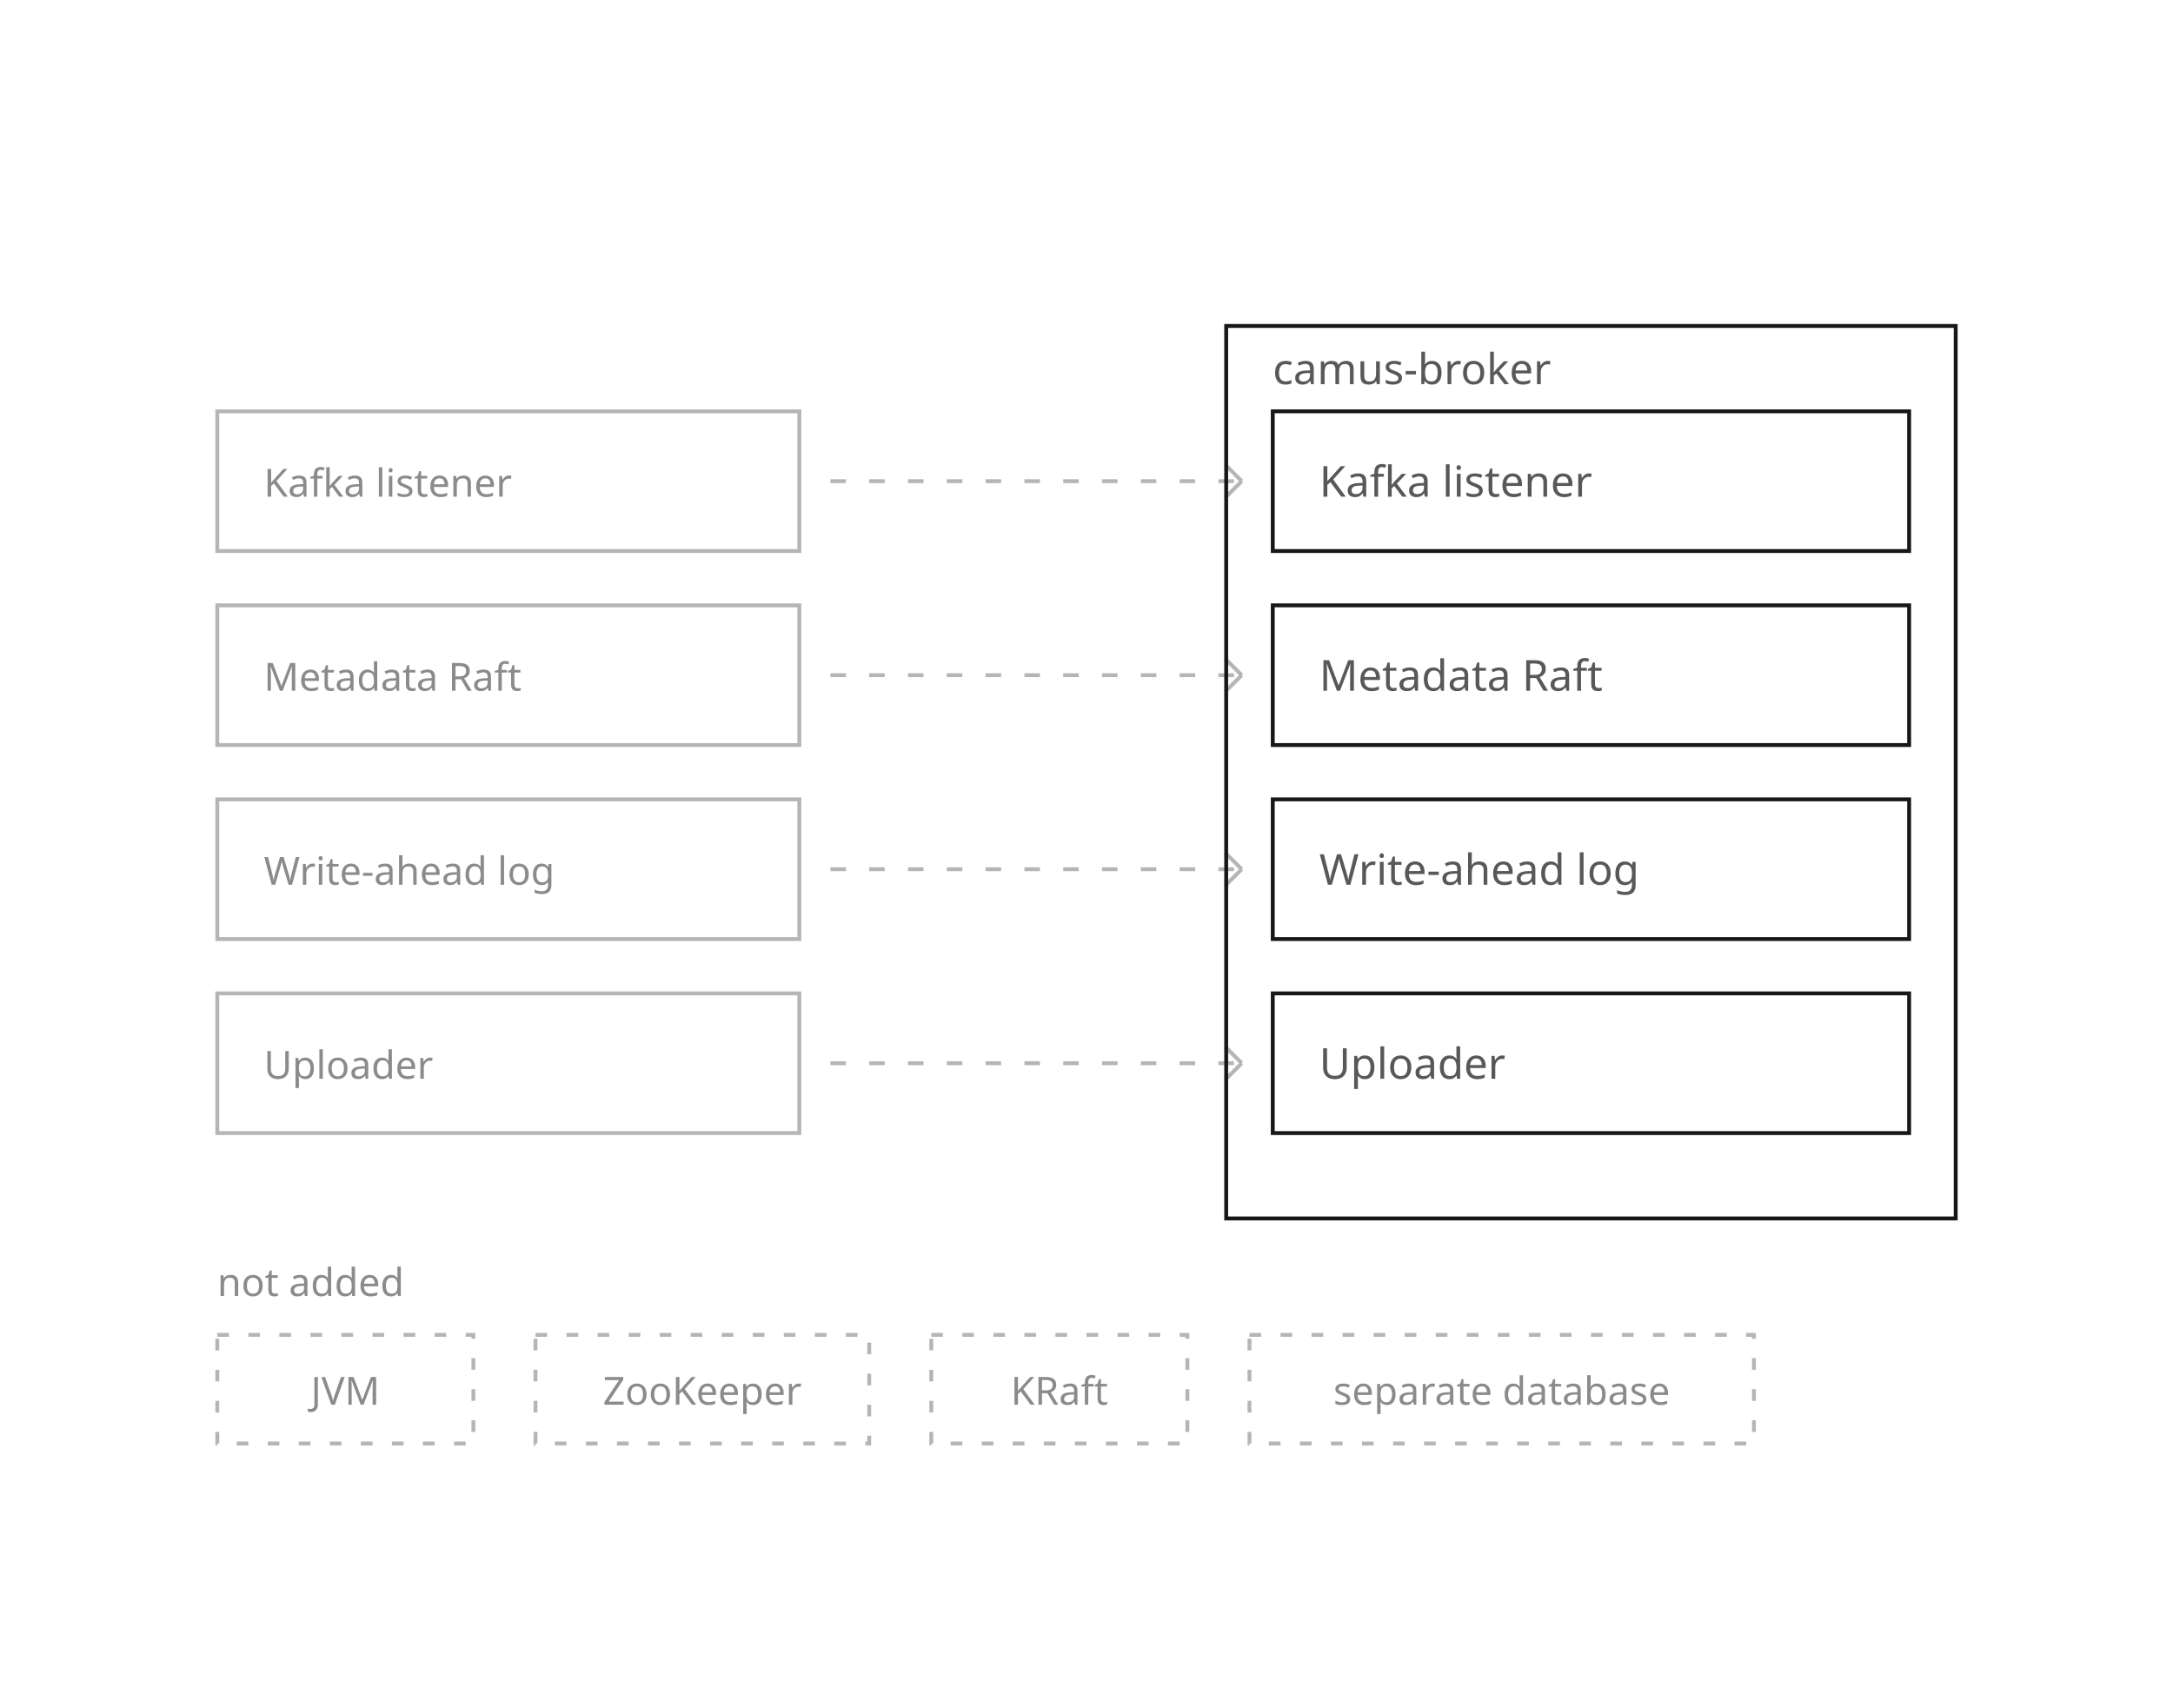
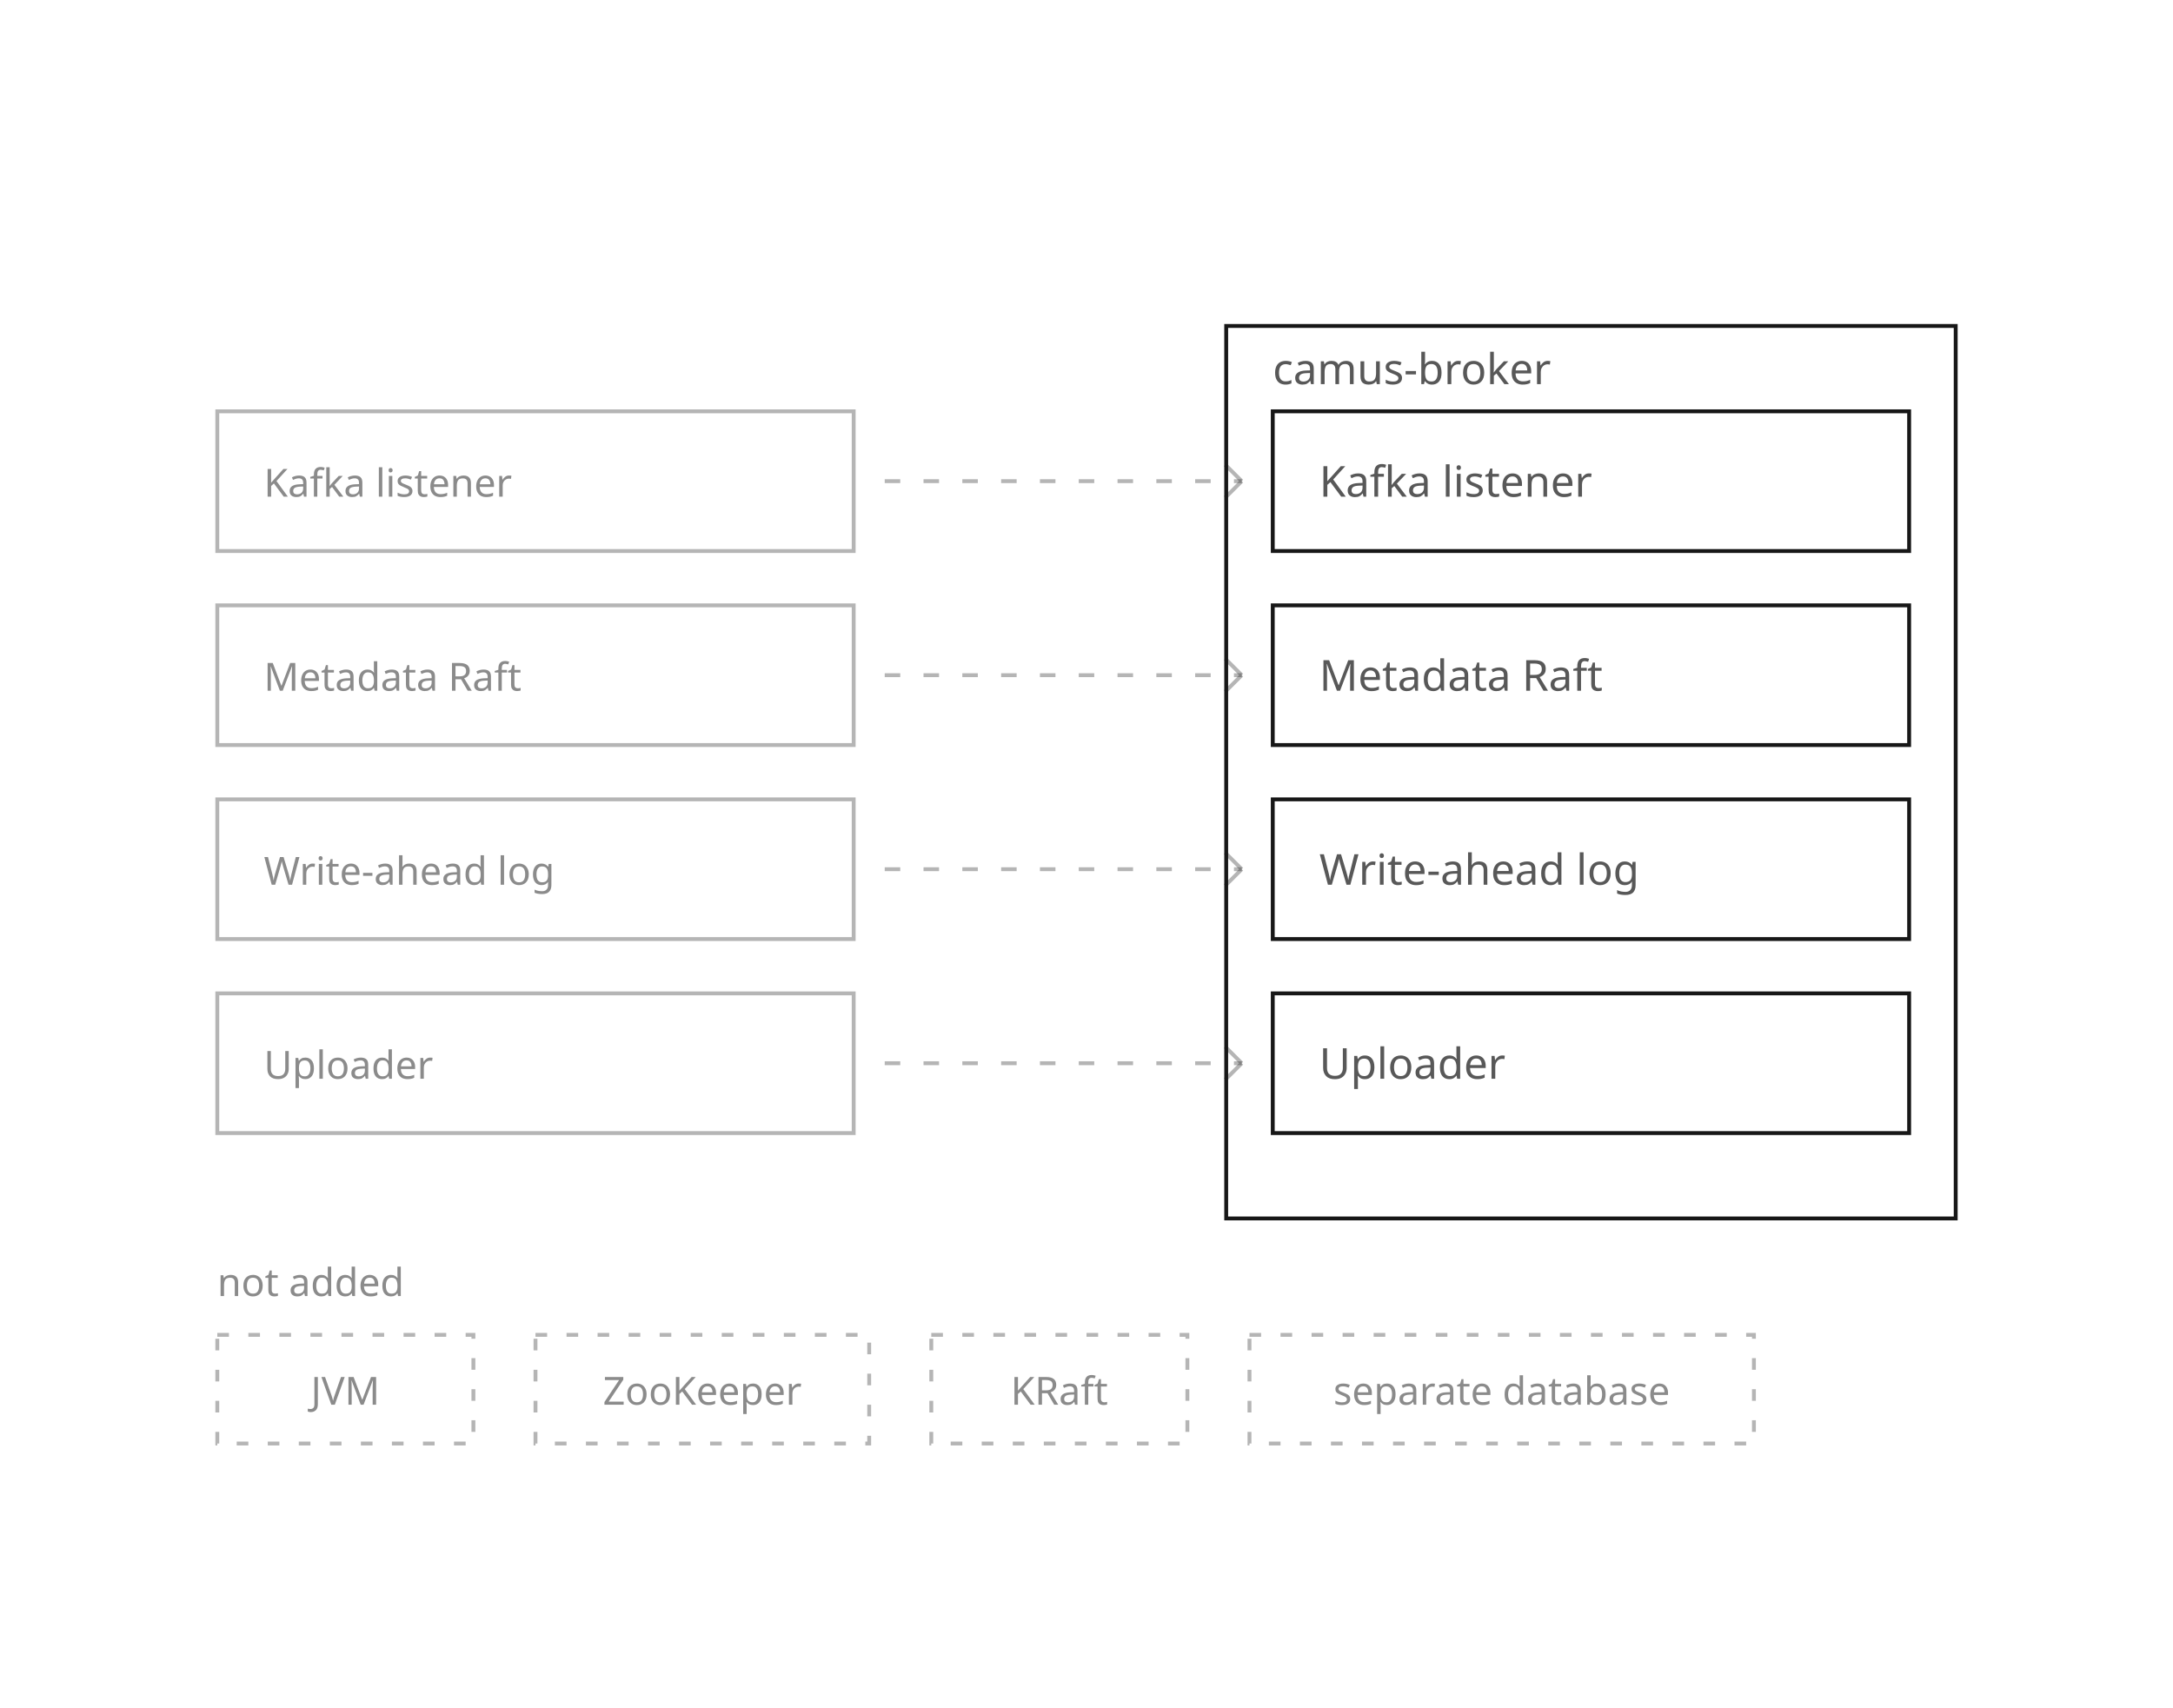
<svg xmlns="http://www.w3.org/2000/svg" class="dg dg-process" viewBox="0 0 560 440" width="560" height="440" fill="none" stroke="currentColor" stroke-width="1" focusable="false" style="overflow:visible;font-family:Pollen, sans-serif;font-optical-sizing:auto;font-synthesis:none;font-weight:400;color:#171717" role="img" aria-labelledby="dg-process-title" aria-describedby="dg-process-desc">
  <g opacity="1">
    <path d="M316 84h188v230h-188Z" />
    <path d="M328 106h164v36h-164Z" />
    <path d="M328 156h164v36h-164Z" />
    <path d="M328 206h164v36h-164Z" />
    <path d="M328 256h164v36h-164Z" />
  </g>
  <g opacity="0.32">
-     <path d="M56 106h150v36h-150Z" />
-     <path d="M56 156h150v36h-150Z" />
-     <path d="M56 206h150v36h-150Z" />
-     <path d="M56 256h150v36h-150Z" />
-     <path d="M320 124l-4.24 4.24M320 124l-4.24 -4.24" />
-     <path d="M320 174l-4.24 4.24M320 174l-4.24 -4.24" />
-     <path d="M320 224l-4.24 4.24M320 224l-4.24 -4.24" />
-     <path d="M320 274l-4.24 4.24M320 274l-4.24 -4.24" />
-   </g>
-   <g opacity="0.32" stroke-dasharray="4 6">
-     <path d="M214 124L320 124" />
-     <path d="M214 174L320 174" />
-     <path d="M214 224L320 224" />
-     <path d="M214 274L320 274" />
+     <path d="M56 106h164v36h-164Z" />
+     <path d="M56 156h164v36h-164Z" />
+     <path d="M56 206h164v36h-164Z" />
+     <path d="M56 256h164v36h-164Z" />
  </g>
  <g opacity="0.32" stroke-dasharray="3 5">
    <path d="M56 344h66v28h-66Z" />
    <path d="M138 344h86v28h-86Z" />
    <path d="M240 344h66v28h-66Z" />
    <path d="M322 344h130v28h-130Z" />
  </g>
  <g fill="currentColor" stroke="none" font-size="10" text-anchor="start" opacity="0.5">
    <text x="68" y="128">Kafka listener</text>
    <text x="68" y="178">Metadata Raft</text>
    <text x="68" y="228">Write-ahead log</text>
    <text x="68" y="278">Uploader</text>
    <text x="56" y="334">not added</text>
  </g>
  <g fill="currentColor" stroke="none" font-size="11" text-anchor="start" opacity="0.72">
    <text x="328" y="99">camus-broker</text>
    <text x="340" y="128">Kafka listener</text>
    <text x="340" y="178">Metadata Raft</text>
    <text x="340" y="228">Write-ahead log</text>
    <text x="340" y="278">Uploader</text>
  </g>
  <g fill="currentColor" stroke="none" font-size="10" text-anchor="middle" opacity="0.5">
    <text x="89" y="362">JVM</text>
    <text x="181" y="362">ZooKeeper</text>
    <text x="273" y="362">KRaft</text>
    <text x="387" y="362">separate database</text>
  </g>
+   <g class="dg-flow">
+     <g opacity="0.32" stroke-dasharray="4 6">
+       <path d="M228 124L320 124" />
+     </g>
+     <g opacity="0.32">
+       <path d="M320 124l-4.24 4.24M320 124l-4.24 -4.24" />
+     </g>
+   </g>
+   <g class="dg-flow">
+     <g opacity="0.32" stroke-dasharray="4 6">
+       <path d="M228 174L320 174" />
+     </g>
+     <g opacity="0.32">
+       <path d="M320 174l-4.24 4.24M320 174l-4.24 -4.24" />
+     </g>
+   </g>
+   <g class="dg-flow">
+     <g opacity="0.32" stroke-dasharray="4 6">
+       <path d="M228 224L320 224" />
+     </g>
+     <g opacity="0.32">
+       <path d="M320 224l-4.24 4.24M320 224l-4.24 -4.24" />
+     </g>
+   </g>
+   <g class="dg-flow">
+     <g opacity="0.32" stroke-dasharray="4 6">
+       <path d="M228 274L320 274" />
+     </g>
+     <g opacity="0.32">
+       <path d="M320 274l-4.24 4.24M320 274l-4.24 -4.24" />
+     </g>
+   </g>
</svg>
